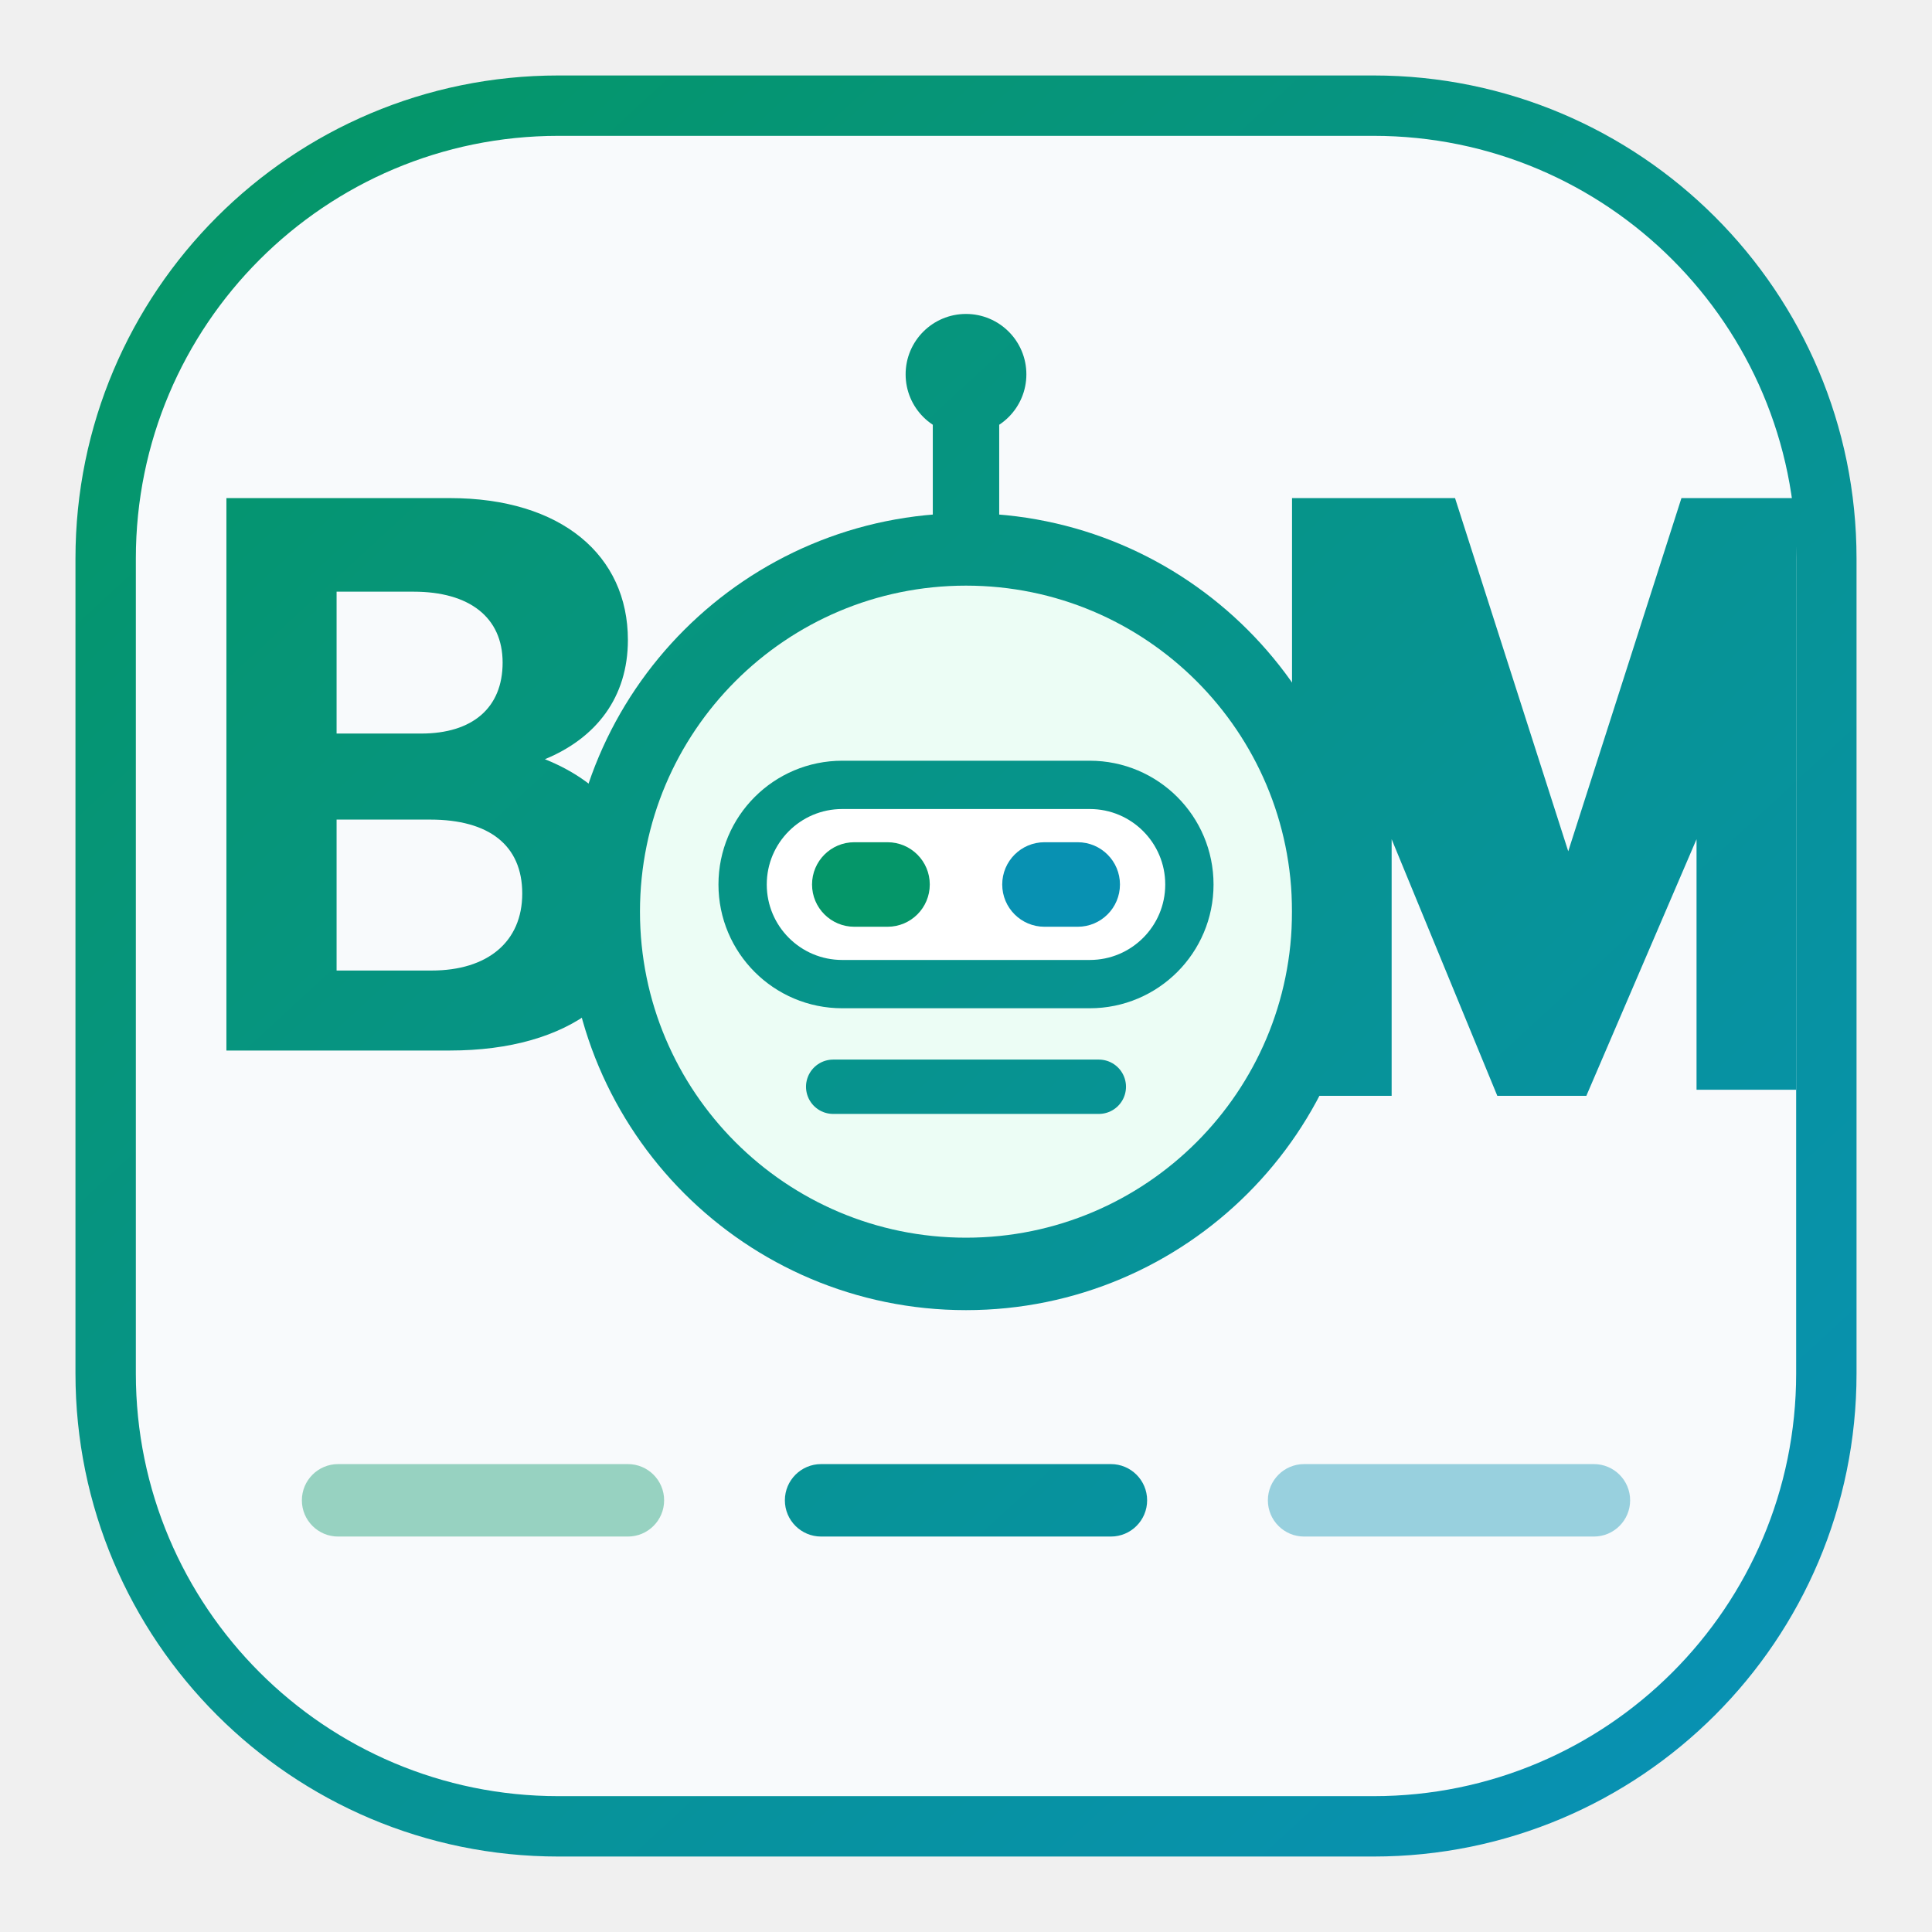
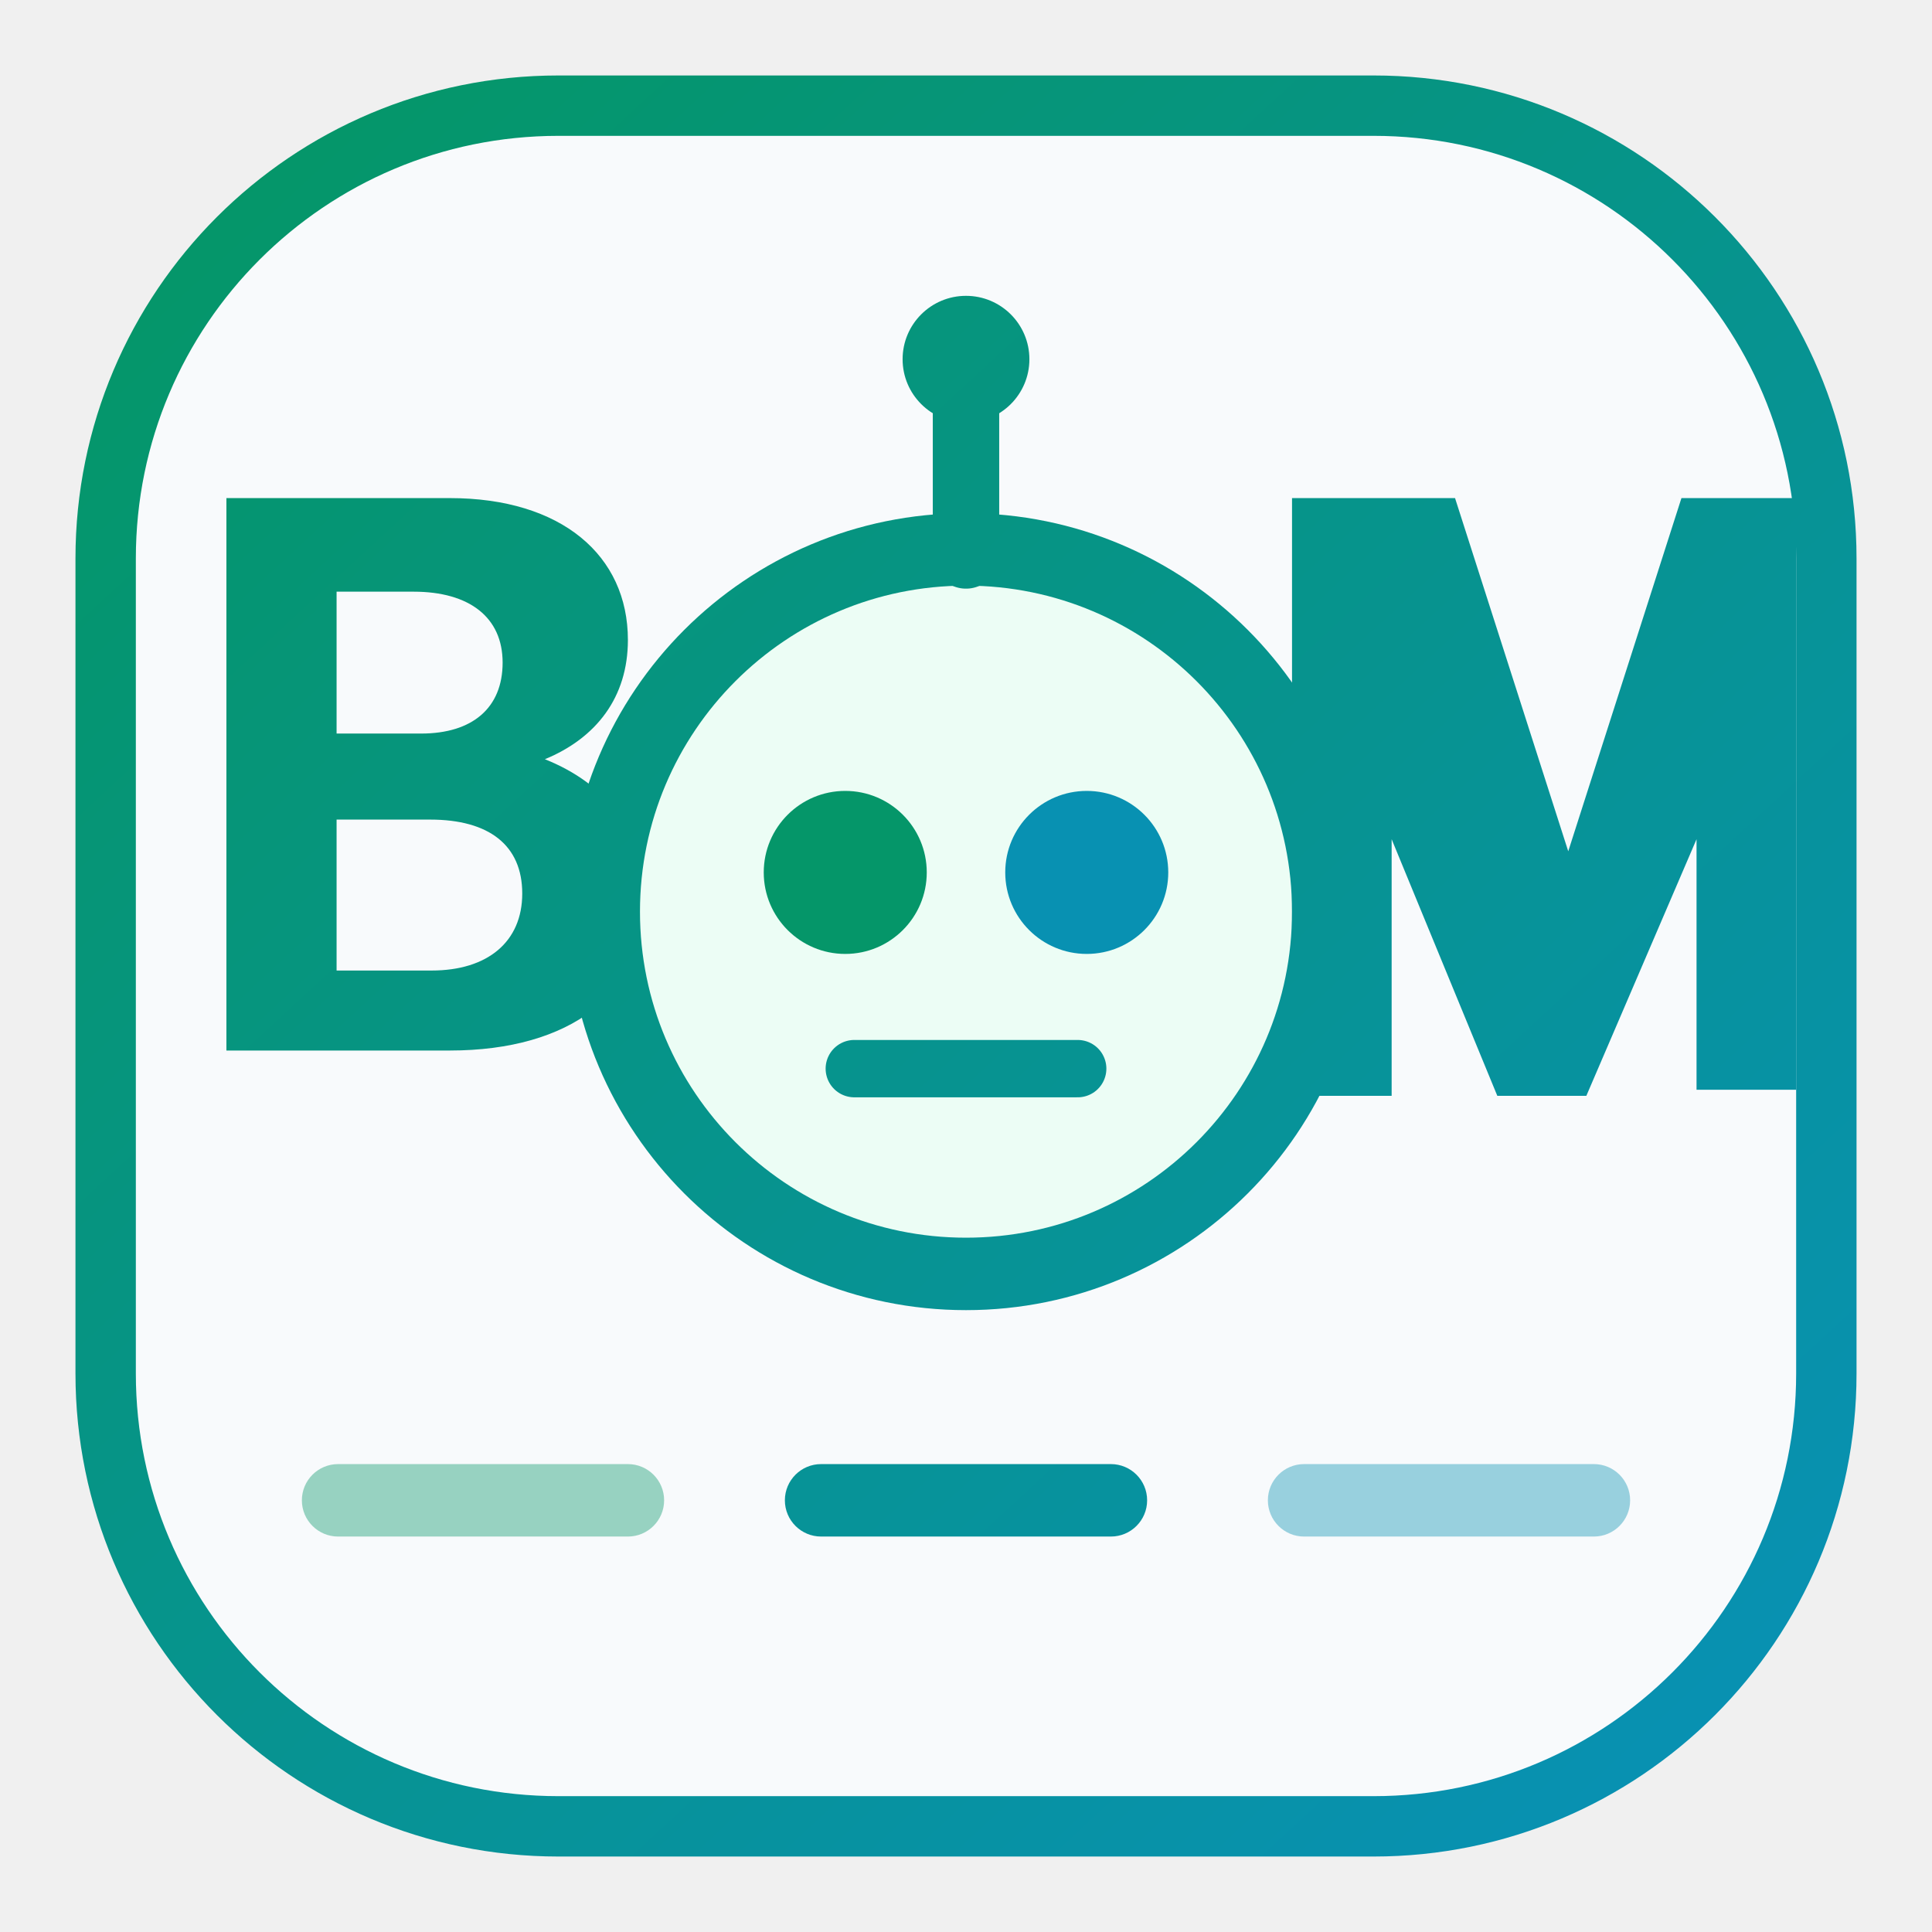
<svg xmlns="http://www.w3.org/2000/svg" viewBox="0 0 64 64" role="img" aria-label="agent-bom mark — BOM with an agent HUD in the O">
  <defs>
    <linearGradient id="abm" x1="8" y1="6" x2="56" y2="58" gradientUnits="userSpaceOnUse">
      <stop offset="0%" stop-color="#059669" />
      <stop offset="100%" stop-color="#0891b2" />
    </linearGradient>
  </defs>
  <rect x="3.5" y="3.5" width="57" height="57" rx="15" fill="#f8fafc" stroke="url(#abm)" stroke-width="2" />
  <path fill="url(#abm)" d="M7.5 16.5h7.4c3.7 0 5.9 1.9 5.9 4.7 0 1.9-1.05 3.25-2.75 3.95 2 .8 3.3 2.35 3.3 4.7 0 3.05-2.45 4.95-6.45 4.95H7.5V16.5zm3.65 3.1v4.7h2.8c1.7 0 2.7-.85 2.7-2.35s-1.1-2.35-2.95-2.35H11.15zm0 7.55v5h3.15c1.85 0 3-.95 3-2.55s-1.1-2.45-3.05-2.45H11.15z" />
  <circle cx="32" cy="30.2" r="12" fill="#ecfdf5" stroke="url(#abm)" stroke-width="2.4" />
-   <path d="M32 18.2V14" stroke="url(#abm)" stroke-width="2.2" stroke-linecap="round" />
-   <circle cx="32" cy="12.4" r="2" fill="url(#abm)" />
-   <rect x="24.6" y="26" width="14.8" height="6.6" rx="3.3" fill="#ffffff" stroke="url(#abm)" stroke-width="1.6" />
-   <rect x="26.9" y="27.9" width="3.9" height="2.8" rx="1.4" fill="#059669" />
-   <rect x="33.2" y="27.9" width="3.9" height="2.8" rx="1.4" fill="#0891b2" />
-   <path d="M27.6 36h8.8" stroke="url(#abm)" stroke-width="1.8" stroke-linecap="round" />
+   <path d="M32 18.4V13.5" stroke="url(#abm)" stroke-width="2.2" stroke-linecap="round" />
+   <circle cx="32" cy="11.9" r="2.1" fill="url(#abm)" />
+   <circle cx="28" cy="28.9" r="2.7" fill="#059669" />
+   <circle cx="36" cy="28.9" r="2.7" fill="#0891b2" />
+   <path d="M28.3 35.4h7.4" stroke="url(#abm)" stroke-width="1.9" stroke-linecap="round" />
  <path fill="url(#abm)" d="M44.5 16.5h3.7l3.75 11.7 3.75-11.7H59.5v19.6h-3.3V27.8l-3.65 8.5h-2.95l-3.5-8.5v8.5h-3.3V16.5h1.7z" />
  <rect x="10" y="48.5" width="12" height="2.4" rx="1.2" fill="#059669" fill-opacity="0.4" />
  <rect x="26" y="48.5" width="12" height="2.4" rx="1.2" fill="url(#abm)" />
  <rect x="42" y="48.5" width="12" height="2.4" rx="1.2" fill="#0891b2" fill-opacity="0.4" />
</svg>
